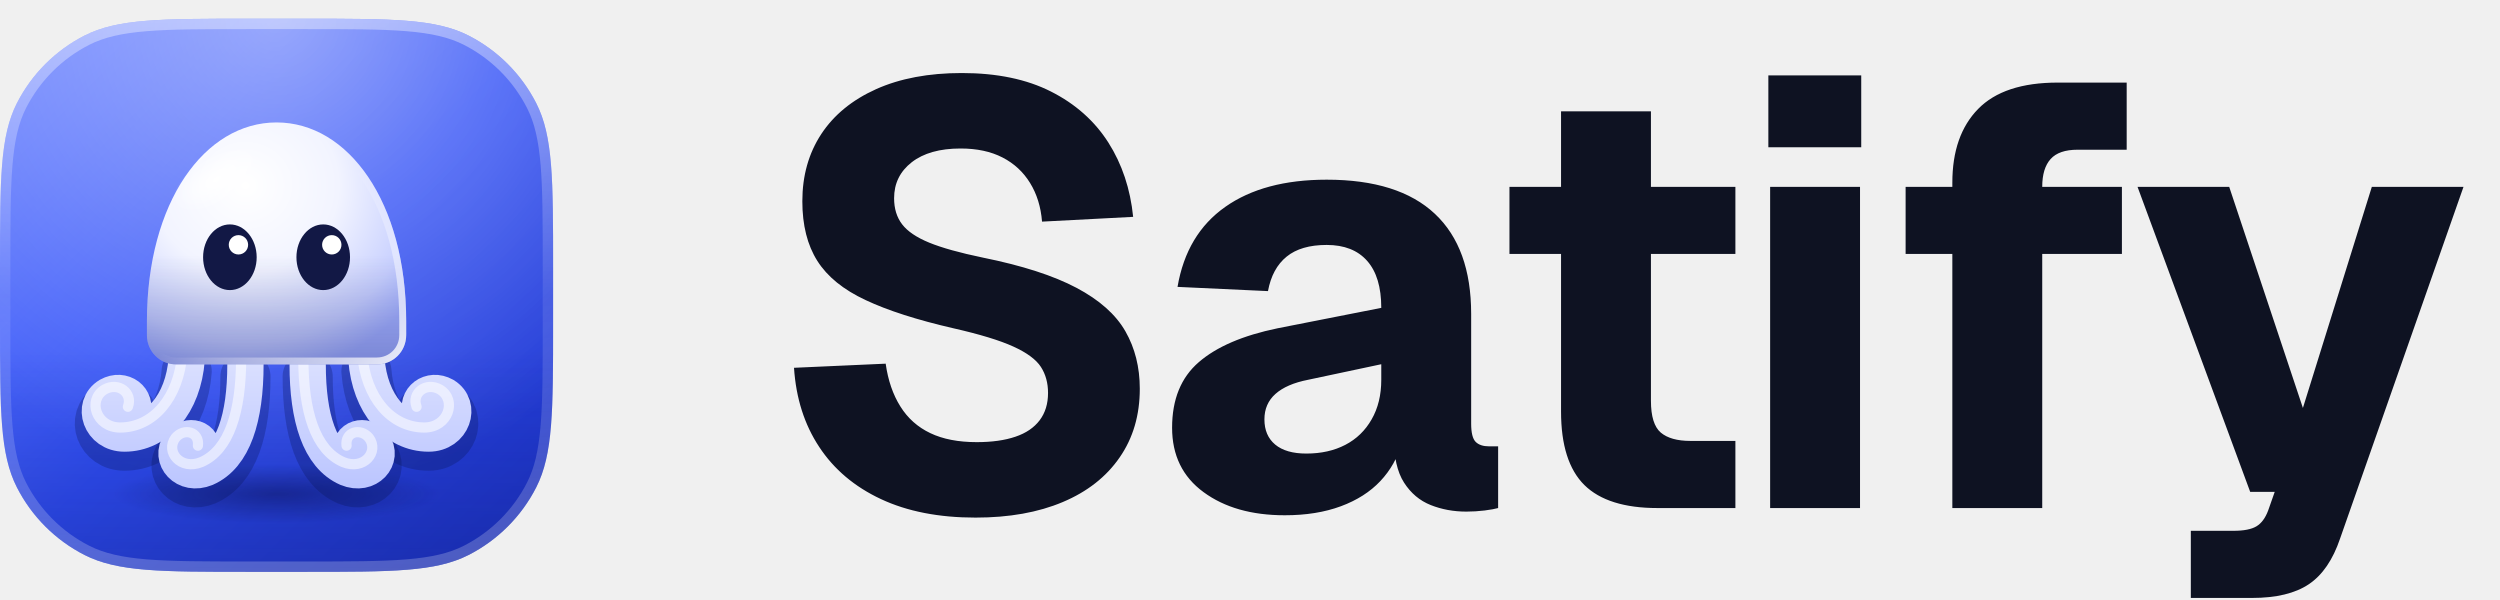
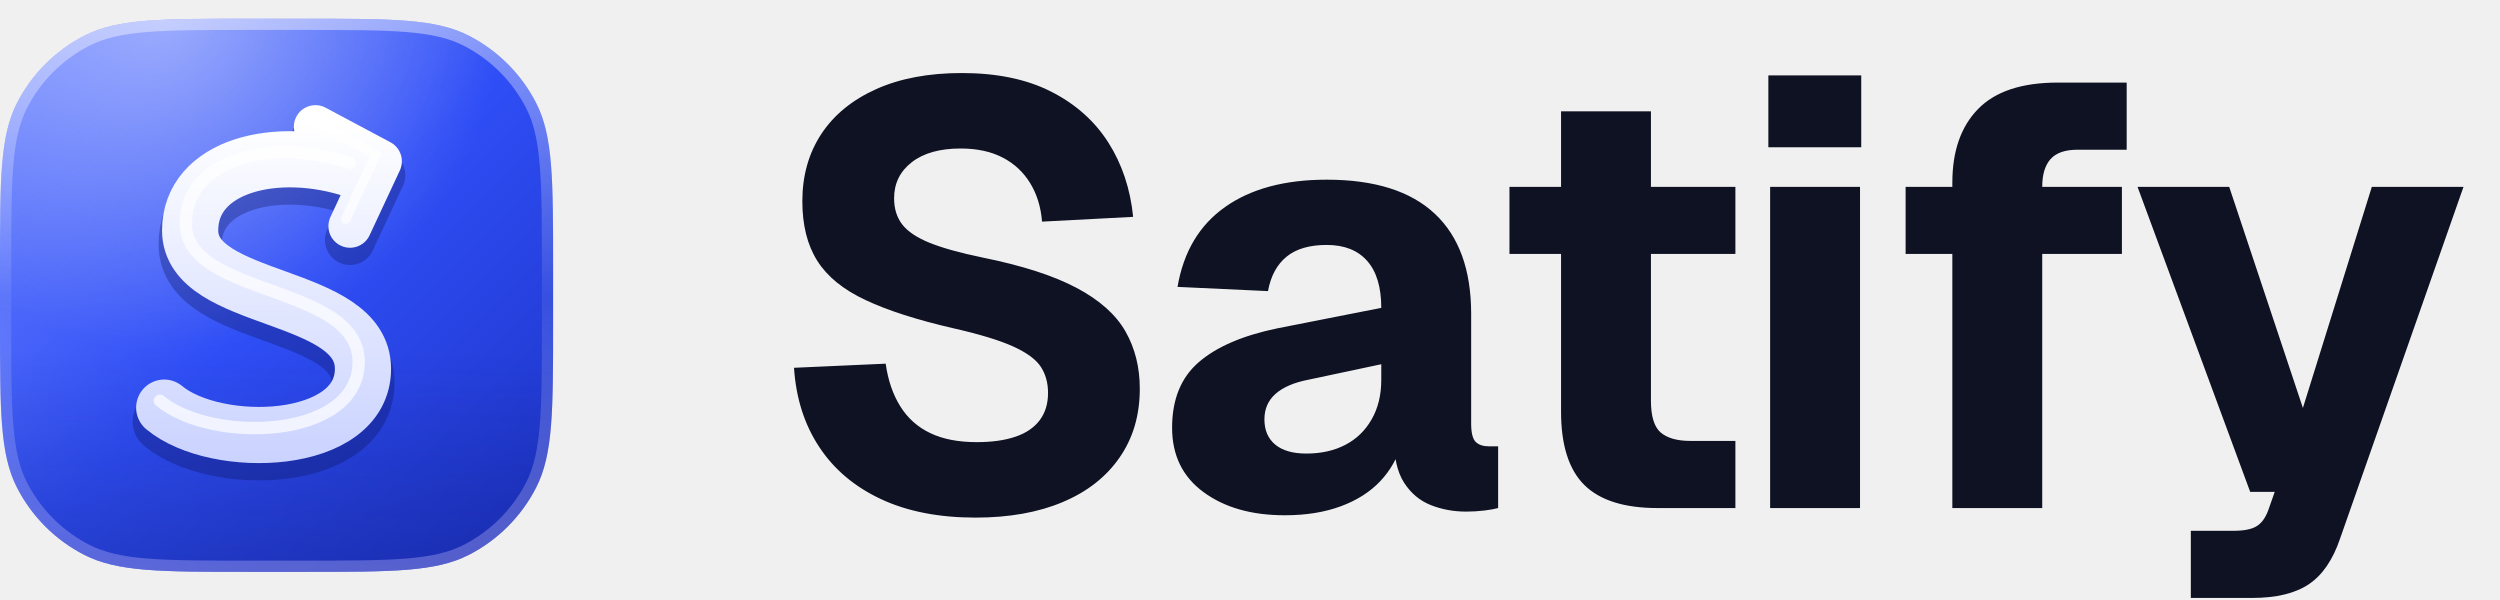
<svg xmlns="http://www.w3.org/2000/svg" viewBox="0 0 267 64" width="267" height="64" role="img" aria-label="Satify">
  <g transform="translate(0 2) scale(0.923)">
    <defs>
      <linearGradient id="mlight-bg" x1="0" y1="0" x2="1" y2="1">
        <stop offset="0" stop-color="#6C84FF" />
        <stop offset=".5" stop-color="#2F4EF6" />
        <stop offset="1" stop-color="#1C32C4" />
      </linearGradient>
-       <radialGradient id="mlight-glow" cx=".5" cy="0" r=".85">
-         <stop offset="0" stop-color="#fff" stop-opacity="0.42" />
-         <stop offset="1" stop-color="#fff" stop-opacity="0" />
+       <radialGradient id="mlight-glow" cx=".3" cy="0" r="1">
+         <stop offset="0" stop-color="#fff" stop-opacity="0.4" />
+         <stop offset=".6" stop-color="#fff" stop-opacity="0" />
      </radialGradient>
      <linearGradient id="mlight-edge" x1="0" y1="0" x2="0" y2="1">
        <stop offset=".6" stop-color="#0A1260" stop-opacity="0" />
-         <stop offset="1" stop-color="#0A1260" stop-opacity="0.28" />
+         <stop offset="1" stop-color="#0A1260" stop-opacity="0.26" />
      </linearGradient>
      <linearGradient id="mlight-rim" x1="0" y1="0" x2="0" y2="1">
-         <stop offset="0" stop-color="#fff" stop-opacity="0.38" />
-         <stop offset=".5" stop-color="#fff" stop-opacity="0.095" />
-         <stop offset="1" stop-color="#fff" stop-opacity="0.228" />
+         <stop offset="0" stop-color="#fff" stop-opacity="0.42" />
+         <stop offset=".5" stop-color="#fff" stop-opacity="0.08" />
+         <stop offset="1" stop-color="#C9C0FF" stop-opacity="0.34" />
      </linearGradient>
-       <radialGradient id="mlight-body" cx=".38" cy=".26" r=".8">
+       <linearGradient id="mlight-sym" gradientUnits="userSpaceOnUse" x1="0" y1="12" x2="0" y2="52">
        <stop offset="0" stop-color="#FFFFFF" />
-         <stop offset=".45" stop-color="#F2F4FF" />
-         <stop offset=".82" stop-color="#C9D1FF" />
-         <stop offset="1" stop-color="#A7B4FF" />
-       </radialGradient>
-       <linearGradient id="mlight-ao" x1="0" y1="0" x2="0" y2="1">
-         <stop offset=".55" stop-color="#101A70" stop-opacity="0" />
-         <stop offset="1" stop-color="#101A70" stop-opacity=".3" />
-       </linearGradient>
-       <linearGradient id="mlight-bodyRim" x1="0" y1="0" x2="1" y2="1">
-         <stop offset=".5" stop-color="#fff" stop-opacity="0" />
-         <stop offset="1" stop-color="#fff" stop-opacity="0.85" />
-       </linearGradient>
-       <radialGradient id="mlight-spec">
-         <stop offset="0" stop-color="#fff" stop-opacity=".95" />
-         <stop offset="1" stop-color="#fff" stop-opacity="0" />
-       </radialGradient>
-       <radialGradient id="mlight-shadow">
-         <stop offset="0" stop-color="#070C45" stop-opacity="0.42" />
-         <stop offset="1" stop-color="#070C45" stop-opacity="0" />
-       </radialGradient>
-       <linearGradient id="mlight-arm" gradientUnits="userSpaceOnUse" x1="0" y1="22" x2="0" y2="54">
-         <stop offset="0" stop-color="#FFFFFF" />
-         <stop offset="1" stop-color="#BCC6FF" />
+         <stop offset="1" stop-color="#C9D2FF" />
      </linearGradient>
      <clipPath id="mlight-sq">
        <path d="M35.33 0c10.04 0 15.05 0 18.89 1.95a17.92 17.92 0 0 1 7.83 7.83c1.95 3.83 1.95 8.85 1.95 18.89L64 35.33c0 10.04 0 15.05 -1.95 18.89a17.92 17.92 0 0 1 -7.83 7.83c-3.83 1.95 -8.85 1.95 -18.89 1.95L28.67 64c-10.04 0 -15.05 0 -18.89 -1.95a17.92 17.92 0 0 1 -7.83 -7.83c-1.95 -3.83 -1.95 -8.85 -1.95 -18.89L0 28.67c0 -10.04 0 -15.05 1.95 -18.89a17.92 17.92 0 0 1 7.83 -7.83c3.83 -1.95 8.85 -1.95 18.89 -1.95Z" />
-       </clipPath>
-       <clipPath id="mlight-head">
-         <path d="M17 35C17 21.2 23.7 12 32 12C40.3 12 47 21.2 47 35V36.6C47 38.5 45.5 40 43.6 40H20.4C18.5 40 17 38.5 17 36.6Z" />
      </clipPath>
    </defs>
    <path d="M35.33 0c10.04 0 15.05 0 18.89 1.95a17.92 17.92 0 0 1 7.83 7.83c1.95 3.83 1.95 8.85 1.95 18.89L64 35.33c0 10.04 0 15.05 -1.95 18.89a17.92 17.92 0 0 1 -7.83 7.83c-3.83 1.95 -8.85 1.95 -18.89 1.95L28.67 64c-10.04 0 -15.05 0 -18.89 -1.95a17.92 17.92 0 0 1 -7.83 -7.83c-1.95 -3.83 -1.95 -8.85 -1.95 -18.89L0 28.67c0 -10.04 0 -15.05 1.95 -18.89a17.92 17.92 0 0 1 7.83 -7.83c3.83 -1.95 8.85 -1.95 18.89 -1.95Z" fill="url(#mlight-bg)" />
    <path d="M35.33 0c10.04 0 15.05 0 18.89 1.95a17.92 17.92 0 0 1 7.83 7.83c1.95 3.83 1.95 8.85 1.95 18.89L64 35.33c0 10.04 0 15.05 -1.95 18.89a17.92 17.92 0 0 1 -7.83 7.83c-3.83 1.95 -8.85 1.95 -18.89 1.95L28.67 64c-10.04 0 -15.05 0 -18.89 -1.95a17.92 17.92 0 0 1 -7.83 -7.83c-1.95 -3.83 -1.95 -8.85 -1.95 -18.89L0 28.67c0 -10.04 0 -15.05 1.95 -18.89a17.92 17.92 0 0 1 7.83 -7.83c3.83 -1.95 8.85 -1.95 18.89 -1.95Z" fill="url(#mlight-glow)" />
    <path d="M35.33 0c10.04 0 15.05 0 18.89 1.95a17.92 17.92 0 0 1 7.83 7.83c1.95 3.83 1.95 8.85 1.95 18.89L64 35.33c0 10.04 0 15.05 -1.95 18.89a17.92 17.92 0 0 1 -7.83 7.83c-3.83 1.95 -8.85 1.95 -18.89 1.95L28.67 64c-10.04 0 -15.05 0 -18.89 -1.95a17.92 17.92 0 0 1 -7.83 -7.83c-1.95 -3.83 -1.95 -8.85 -1.95 -18.89L0 28.67c0 -10.04 0 -15.05 1.95 -18.89a17.92 17.92 0 0 1 7.83 -7.83c3.83 -1.95 8.85 -1.95 18.89 -1.95Z" fill="url(#mlight-edge)" />
-     <path d="M35.33 0c10.04 0 15.05 0 18.89 1.95a17.92 17.92 0 0 1 7.83 7.83c1.95 3.83 1.95 8.85 1.95 18.89L64 35.33c0 10.04 0 15.05 -1.95 18.89a17.92 17.92 0 0 1 -7.83 7.83c-3.83 1.95 -8.85 1.95 -18.89 1.95L28.67 64c-10.04 0 -15.05 0 -18.89 -1.95a17.92 17.92 0 0 1 -7.83 -7.83c-1.95 -3.83 -1.95 -8.85 -1.95 -18.89L0 28.67c0 -10.04 0 -15.05 1.95 -18.89a17.92 17.92 0 0 1 7.83 -7.83c3.83 -1.95 8.85 -1.95 18.89 -1.95Z" fill="none" stroke="url(#mlight-rim)" stroke-width="2.4" clip-path="url(#mlight-sq)" />
+     <path d="M35.33 0c10.04 0 15.05 0 18.89 1.95a17.92 17.92 0 0 1 7.83 7.83c1.95 3.83 1.95 8.85 1.95 18.89L64 35.33c0 10.04 0 15.05 -1.95 18.89a17.92 17.92 0 0 1 -7.83 7.83c-3.83 1.95 -8.85 1.95 -18.89 1.95L28.67 64c-10.04 0 -15.05 0 -18.89 -1.95a17.92 17.92 0 0 1 -7.83 -7.83c-1.95 -3.83 -1.95 -8.85 -1.95 -18.89L0 28.67c0 -10.04 0 -15.05 1.95 -18.89a17.92 17.92 0 0 1 7.83 -7.83c3.83 -1.95 8.85 -1.95 18.89 -1.95Z" fill="none" stroke="url(#mlight-rim)" stroke-width="2.6" clip-path="url(#mlight-sq)" />
    <g>
-       <ellipse cx="32" cy="55" rx="19" ry="3.4" fill="url(#mlight-shadow)" />
-       <path d="M21.6 39.4C21.2 44.6 18.2 48 14.4 48C11.6 48 10.6 44.8 12.6 43.6C14.2 42.7 15.9 44 15.3 45.6" fill="none" stroke="#0A1255" stroke-opacity=".28" stroke-width="5.8" stroke-linecap="round" stroke-linejoin="round" transform="translate(0 1.4)" />
-       <path d="M28.4 40C28.4 46.2 27 50.6 23.8 52C21.4 53 19.6 50.8 20.8 49.2C21.8 48 23.6 48.5 23.4 50.1" fill="none" stroke="#0A1255" stroke-opacity=".28" stroke-width="5.8" stroke-linecap="round" stroke-linejoin="round" transform="translate(0 1.4)" />
-       <path d="M42.4 39.4C42.8 44.6 45.8 48 49.6 48C52.4 48 53.4 44.8 51.4 43.6C49.8 42.7 48.1 44 48.7 45.6" fill="none" stroke="#0A1255" stroke-opacity=".28" stroke-width="5.8" stroke-linecap="round" stroke-linejoin="round" transform="translate(0 1.4)" />
-       <path d="M35.6 40C35.6 46.2 37 50.6 40.2 52C42.6 53 44.4 50.8 43.2 49.2C42.2 48 40.4 48.5 40.6 50.1" fill="none" stroke="#0A1255" stroke-opacity=".28" stroke-width="5.8" stroke-linecap="round" stroke-linejoin="round" transform="translate(0 1.4)" />
-       <path d="M21.6 39.4C21.2 44.6 18.2 48 14.4 48C11.6 48 10.6 44.8 12.6 43.6C14.2 42.7 15.9 44 15.3 45.6" fill="none" stroke="url(#mlight-arm)" stroke-width="4.2" stroke-linecap="round" stroke-linejoin="round" />
-       <path d="M28.4 40C28.4 46.2 27 50.6 23.8 52C21.4 53 19.6 50.8 20.8 49.2C21.8 48 23.6 48.5 23.4 50.1" fill="none" stroke="url(#mlight-arm)" stroke-width="4.2" stroke-linecap="round" stroke-linejoin="round" />
-       <path d="M42.4 39.4C42.8 44.6 45.8 48 49.6 48C52.4 48 53.4 44.8 51.4 43.6C49.8 42.7 48.1 44 48.7 45.6" fill="none" stroke="url(#mlight-arm)" stroke-width="4.2" stroke-linecap="round" stroke-linejoin="round" />
-       <path d="M35.6 40C35.6 46.2 37 50.6 40.2 52C42.6 53 44.4 50.8 43.2 49.2C42.2 48 40.4 48.5 40.6 50.1" fill="none" stroke="url(#mlight-arm)" stroke-width="4.2" stroke-linecap="round" stroke-linejoin="round" />
-       <path d="M21.6 39.4C21.2 44.6 18.2 48 14.4 48C11.6 48 10.6 44.8 12.6 43.6C14.2 42.7 15.9 44 15.3 45.6" fill="none" stroke="#fff" stroke-opacity=".55" stroke-width="1.18" stroke-linecap="round" stroke-linejoin="round" transform="translate(-.5 -.7)" />
-       <path d="M28.4 40C28.4 46.2 27 50.6 23.8 52C21.4 53 19.6 50.8 20.8 49.2C21.8 48 23.6 48.5 23.4 50.1" fill="none" stroke="#fff" stroke-opacity=".55" stroke-width="1.18" stroke-linecap="round" stroke-linejoin="round" transform="translate(-.5 -.7)" />
-       <path d="M42.4 39.4C42.8 44.6 45.8 48 49.6 48C52.4 48 53.4 44.8 51.4 43.6C49.8 42.7 48.1 44 48.7 45.6" fill="none" stroke="#fff" stroke-opacity=".55" stroke-width="1.18" stroke-linecap="round" stroke-linejoin="round" transform="translate(-.5 -.7)" />
-       <path d="M35.6 40C35.6 46.2 37 50.6 40.2 52C42.6 53 44.4 50.8 43.2 49.2C42.2 48 40.4 48.5 40.6 50.1" fill="none" stroke="#fff" stroke-opacity=".55" stroke-width="1.18" stroke-linecap="round" stroke-linejoin="round" transform="translate(-.5 -.7)" />
-       <path d="M17 35C17 21.2 23.7 12 32 12C40.3 12 47 21.2 47 35V36.6C47 38.5 45.5 40 43.6 40H20.4C18.5 40 17 38.5 17 36.6Z" fill="url(#mlight-body)" />
-       <path d="M17 35C17 21.2 23.7 12 32 12C40.3 12 47 21.2 47 35V36.6C47 38.5 45.5 40 43.6 40H20.4C18.5 40 17 38.5 17 36.6Z" fill="url(#mlight-ao)" />
-       <path d="M17 35C17 21.2 23.7 12 32 12C40.3 12 47 21.2 47 35V36.6C47 38.5 45.5 40 43.6 40H20.4C18.5 40 17 38.5 17 36.6Z" fill="none" stroke="url(#mlight-bodyRim)" stroke-width="1.6" clip-path="url(#mlight-head)" />
-       <ellipse cx="25" cy="18.6" rx="5.6" ry="2.7" transform="rotate(-32 25 18.6)" fill="url(#mlight-spec)" />
-       <ellipse cx="26.6" cy="27.6" rx="3.1" ry="3.8" fill="#121845" />
-       <circle cx="27.59" cy="26.16" r="1.12" fill="#fff" />
-       <ellipse cx="37.4" cy="27.6" rx="3.1" ry="3.8" fill="#121845" />
-       <circle cx="38.39" cy="26.16" r="1.12" fill="#fff" />
+       <path d="M19 45C25 50 42 49.5 42 40.5C42 31.5 22 33 22 24.5C22 17 32 14.5 41 17.5" fill="none" stroke="#0A1255" stroke-opacity="0.32" stroke-width="7.3" stroke-linecap="round" stroke-linejoin="round" transform="translate(0 1.6)" />
+       <path d="M36.5 12.5L44 16.5L40.5 24" fill="none" stroke="#0A1255" stroke-opacity="0.32" stroke-width="5.8" stroke-linecap="round" stroke-linejoin="round" transform="translate(0 1.6)" />
+       <path d="M19 45C25 50 42 49.5 42 40.5C42 31.5 22 33 22 24.5C22 17 32 14.5 41 17.5" fill="none" stroke="url(#mlight-sym)" stroke-width="6.5" stroke-linecap="round" stroke-linejoin="round" />
+       <path d="M36.5 12.5L44 16.5L40.5 24" fill="none" stroke="url(#mlight-sym)" stroke-width="5" stroke-linecap="round" stroke-linejoin="round" />
+       <path d="M19 45C25 50 42 49.5 42 40.5C42 31.5 22 33 22 24.5C22 17 32 14.5 41 17.5" fill="none" stroke="#fff" stroke-opacity=".7" stroke-width="1.43" stroke-linecap="round" stroke-linejoin="round" transform="translate(-.5 -.8)" />
+       <path d="M36.5 12.5L44 16.5L40.5 24" fill="none" stroke="#fff" stroke-opacity=".7" stroke-width="1.1" stroke-linecap="round" stroke-linejoin="round" transform="translate(-.5 -.8)" />
    </g>
  </g>
  <path fill="#0E1222" transform="translate(81.47 54.26)" d="M22.72 1.02Q16.83 1.02 12.61-0.96Q8.38-2.94 6.02-6.53Q3.65-10.11 3.33-14.98L13.12-15.42Q13.50-12.74 14.69-10.85Q15.87-8.96 17.89-8Q19.90-7.04 22.85-7.04Q25.28-7.04 26.98-7.62Q28.67-8.19 29.57-9.38Q30.46-10.56 30.46-12.29Q30.46-13.89 29.70-15.07Q28.93-16.26 26.75-17.25Q24.58-18.24 20.35-19.20Q14.53-20.54 10.98-22.21Q7.42-23.87 5.82-26.40Q4.22-28.93 4.22-32.77Q4.22-36.86 6.24-39.94Q8.26-43.01 12.10-44.74Q15.94-46.46 21.25-46.46Q26.88-46.46 30.78-44.48Q34.69-42.50 36.90-39.04Q39.10-35.58 39.55-31.10L29.82-30.59Q29.63-32.96 28.54-34.72Q27.46-36.48 25.60-37.44Q23.74-38.40 21.12-38.40Q17.79-38.40 15.90-36.93Q14.02-35.46 14.02-33.09Q14.02-31.42 14.88-30.30Q15.74-29.18 17.76-28.35Q19.78-27.52 23.49-26.75Q29.82-25.47 33.50-23.52Q37.18-21.57 38.72-18.88Q40.26-16.19 40.26-12.74Q40.26-8.51 38.11-5.41Q35.97-2.30 32.03-0.64Q28.10 1.02 22.72 1.02M55.74 0.77Q50.43 0.77 47.07-1.70Q43.71-4.16 43.71-8.58Q43.71-13.12 46.56-15.58Q49.41-18.05 54.98-19.20L66.05-21.38Q66.05-24.70 64.54-26.40Q63.04-28.10 60.22-28.10Q57.47-28.10 55.94-26.85Q54.40-25.60 53.95-23.17L44.29-23.62Q45.25-29.25 49.38-32.16Q53.50-35.07 60.22-35.07Q67.90-35.07 71.78-31.42Q75.65-27.78 75.65-20.74L75.65-9.02Q75.65-7.55 76.13-7.07Q76.61-6.59 77.57-6.59L78.53-6.59L78.53 0Q78.08 0.13 77.09 0.26Q76.10 0.38 75.14 0.38Q73.09 0.38 71.33-0.32Q69.57-1.02 68.48-2.72Q67.39-4.42 67.39-7.55L68.22-6.91Q67.58-4.61 65.95-2.88Q64.32-1.15 61.73-0.19Q59.14 0.77 55.74 0.77M58.05-5.82Q60.42-5.82 62.21-6.75Q64-7.68 65.02-9.47Q66.05-11.26 66.05-13.70L66.05-15.36L58.24-13.70Q55.94-13.25 54.75-12.19Q53.57-11.14 53.57-9.47Q53.57-7.74 54.72-6.78Q55.87-5.82 58.05-5.82M103.87 0L95.55 0Q90.24 0 87.74-2.46Q85.25-4.93 85.25-10.30L85.25-42.37L94.85-42.37L94.85-11.46Q94.85-8.96 95.90-8.06Q96.96-7.17 99.07-7.17L103.87-7.17L103.87 0M103.87-27.14L79.74-27.14L79.74-34.30L103.87-34.30M117.18 0L107.58 0L107.58-34.30L117.18-34.30L117.18 0M117.31-38.53L107.39-38.53L107.39-46.21L117.31-46.21M136.64 0L127.04 0L127.04-34.75Q127.04-39.81 129.79-42.62Q132.54-45.44 138.30-45.44L145.66-45.44L145.66-38.27L140.42-38.27Q138.43-38.27 137.54-37.28Q136.64-36.29 136.64-34.30L136.64 0M145.15-27.14L122.05-27.14L122.05-34.30L145.15-34.30M159.04 9.60L152.51 9.60L152.51 2.43L157.06 2.43Q158.72 2.43 159.52 1.95Q160.32 1.47 160.77 0.26L161.47-1.73L158.85-1.73L146.82-34.30L156.61-34.30L164.48-10.69L171.84-34.30L181.63-34.30L168.45 3.26Q167.30 6.66 165.12 8.13Q162.94 9.60 159.04 9.60" />
</svg>
